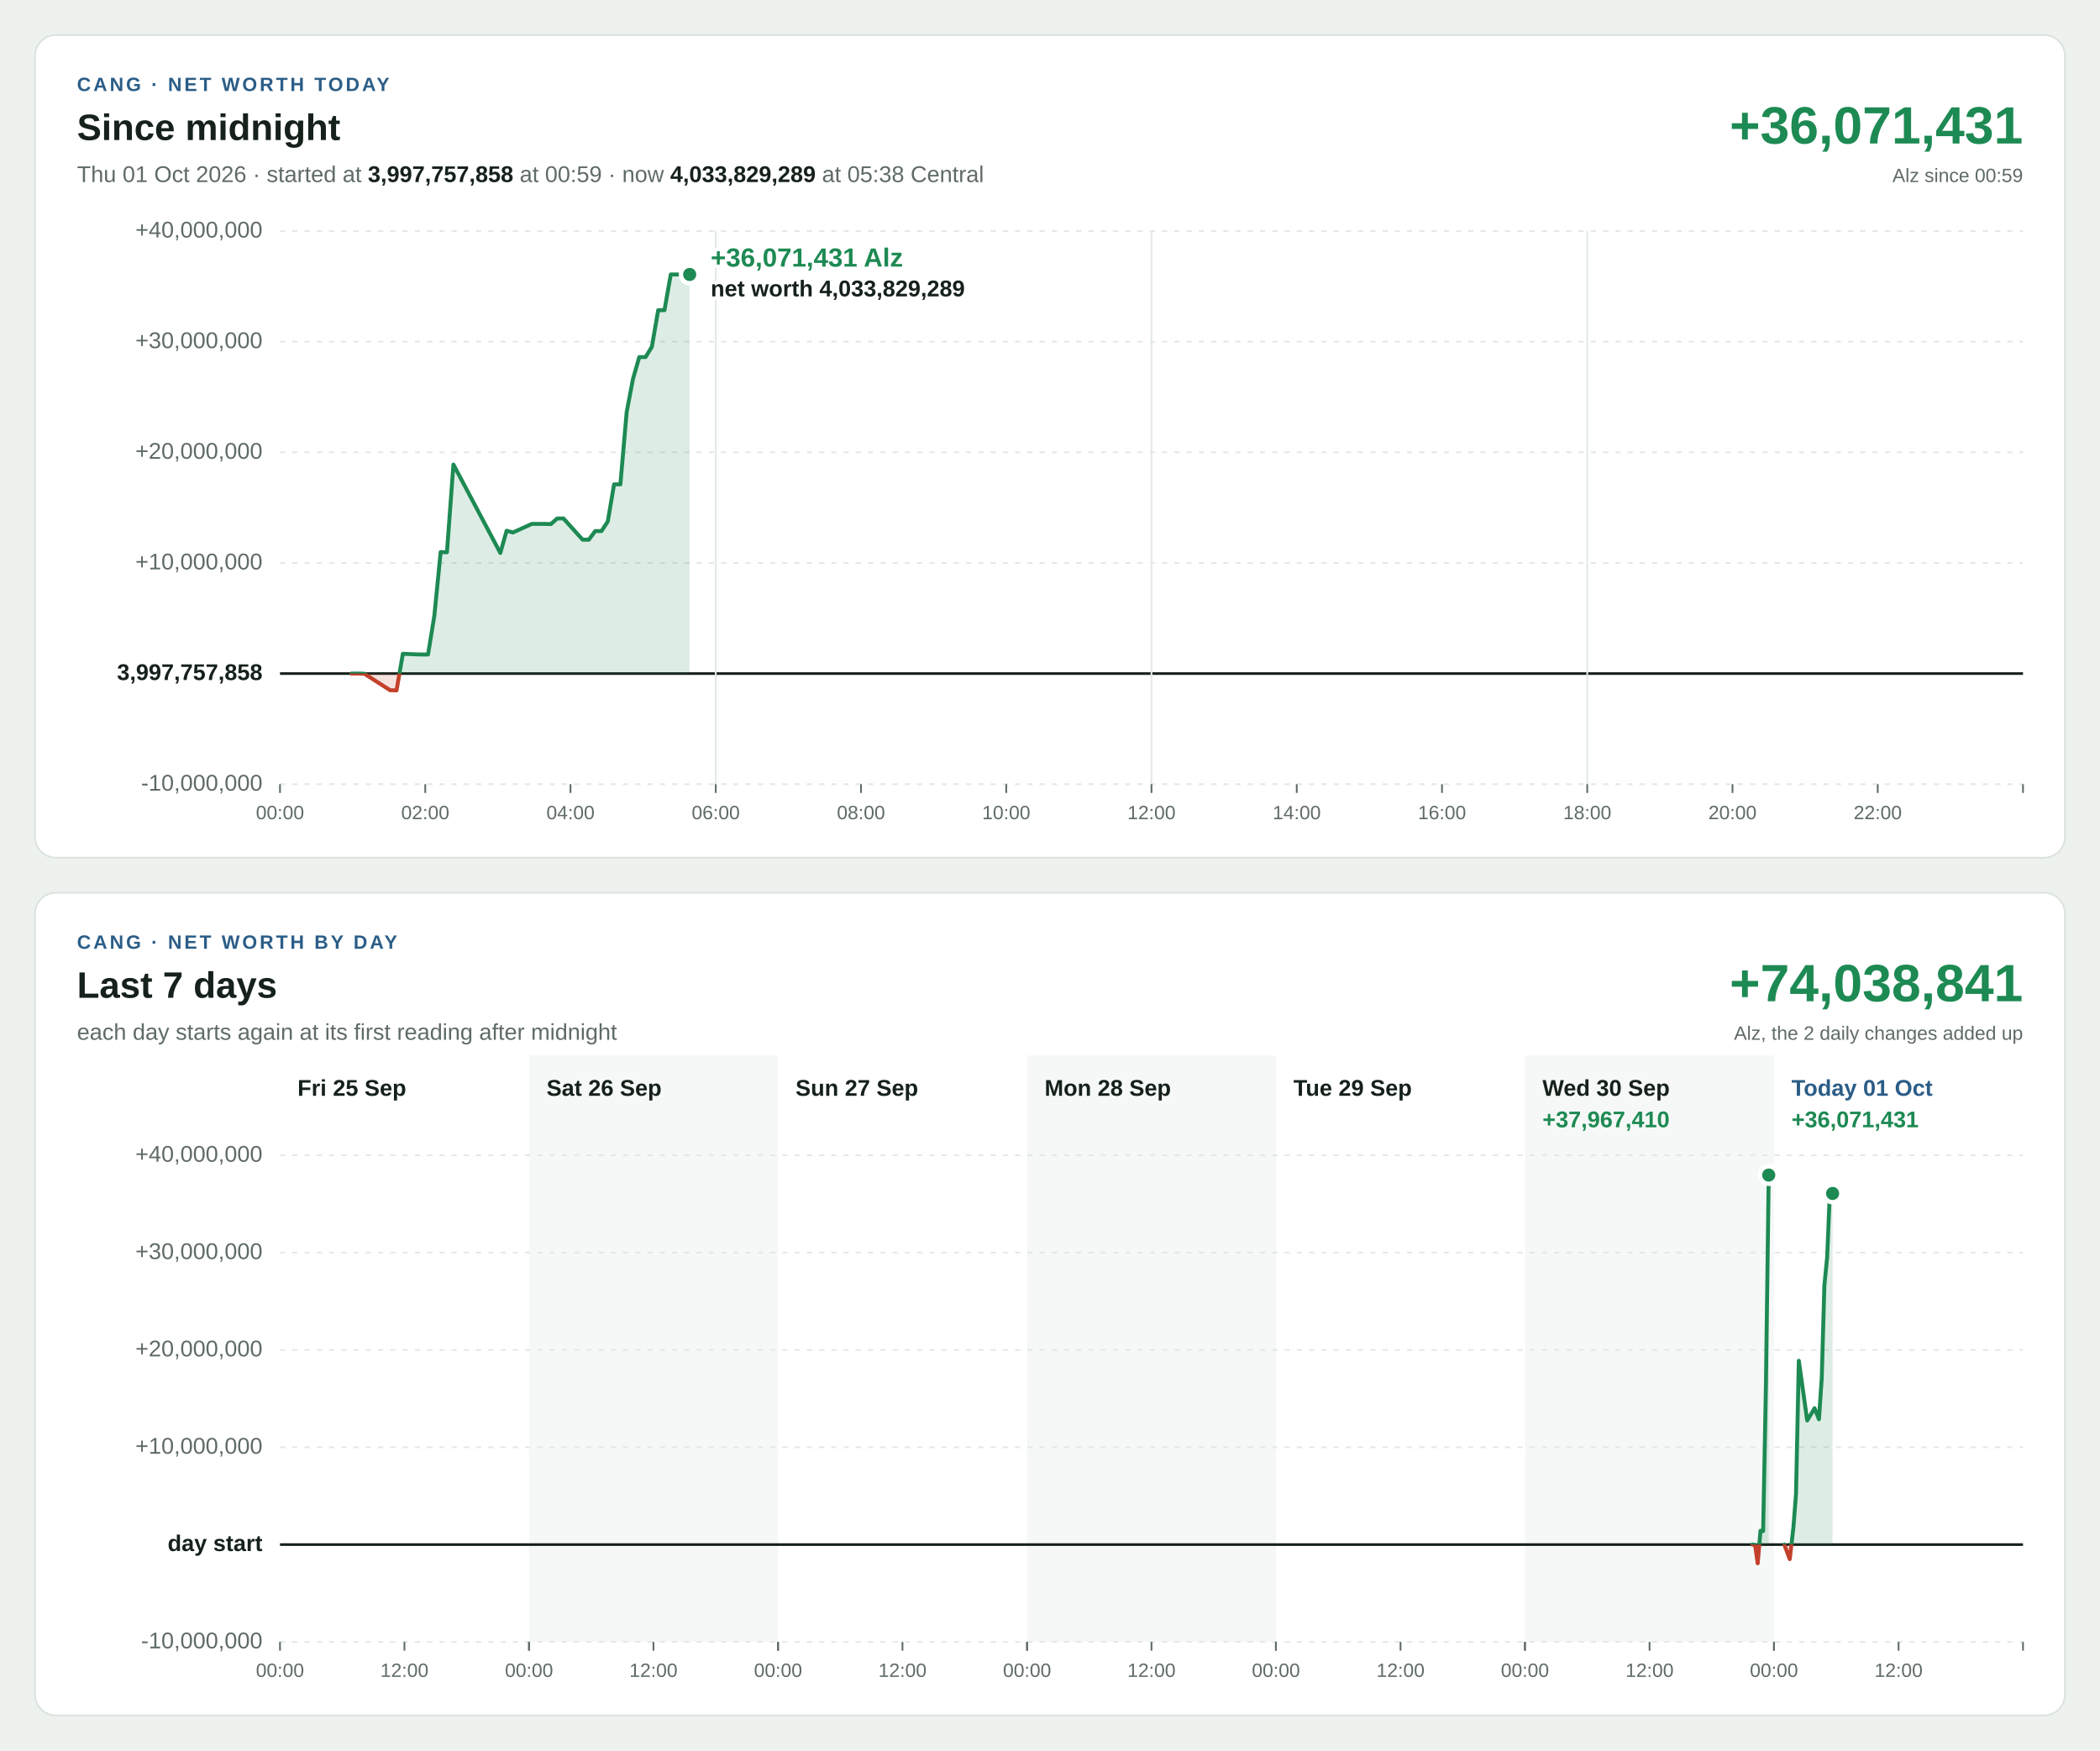
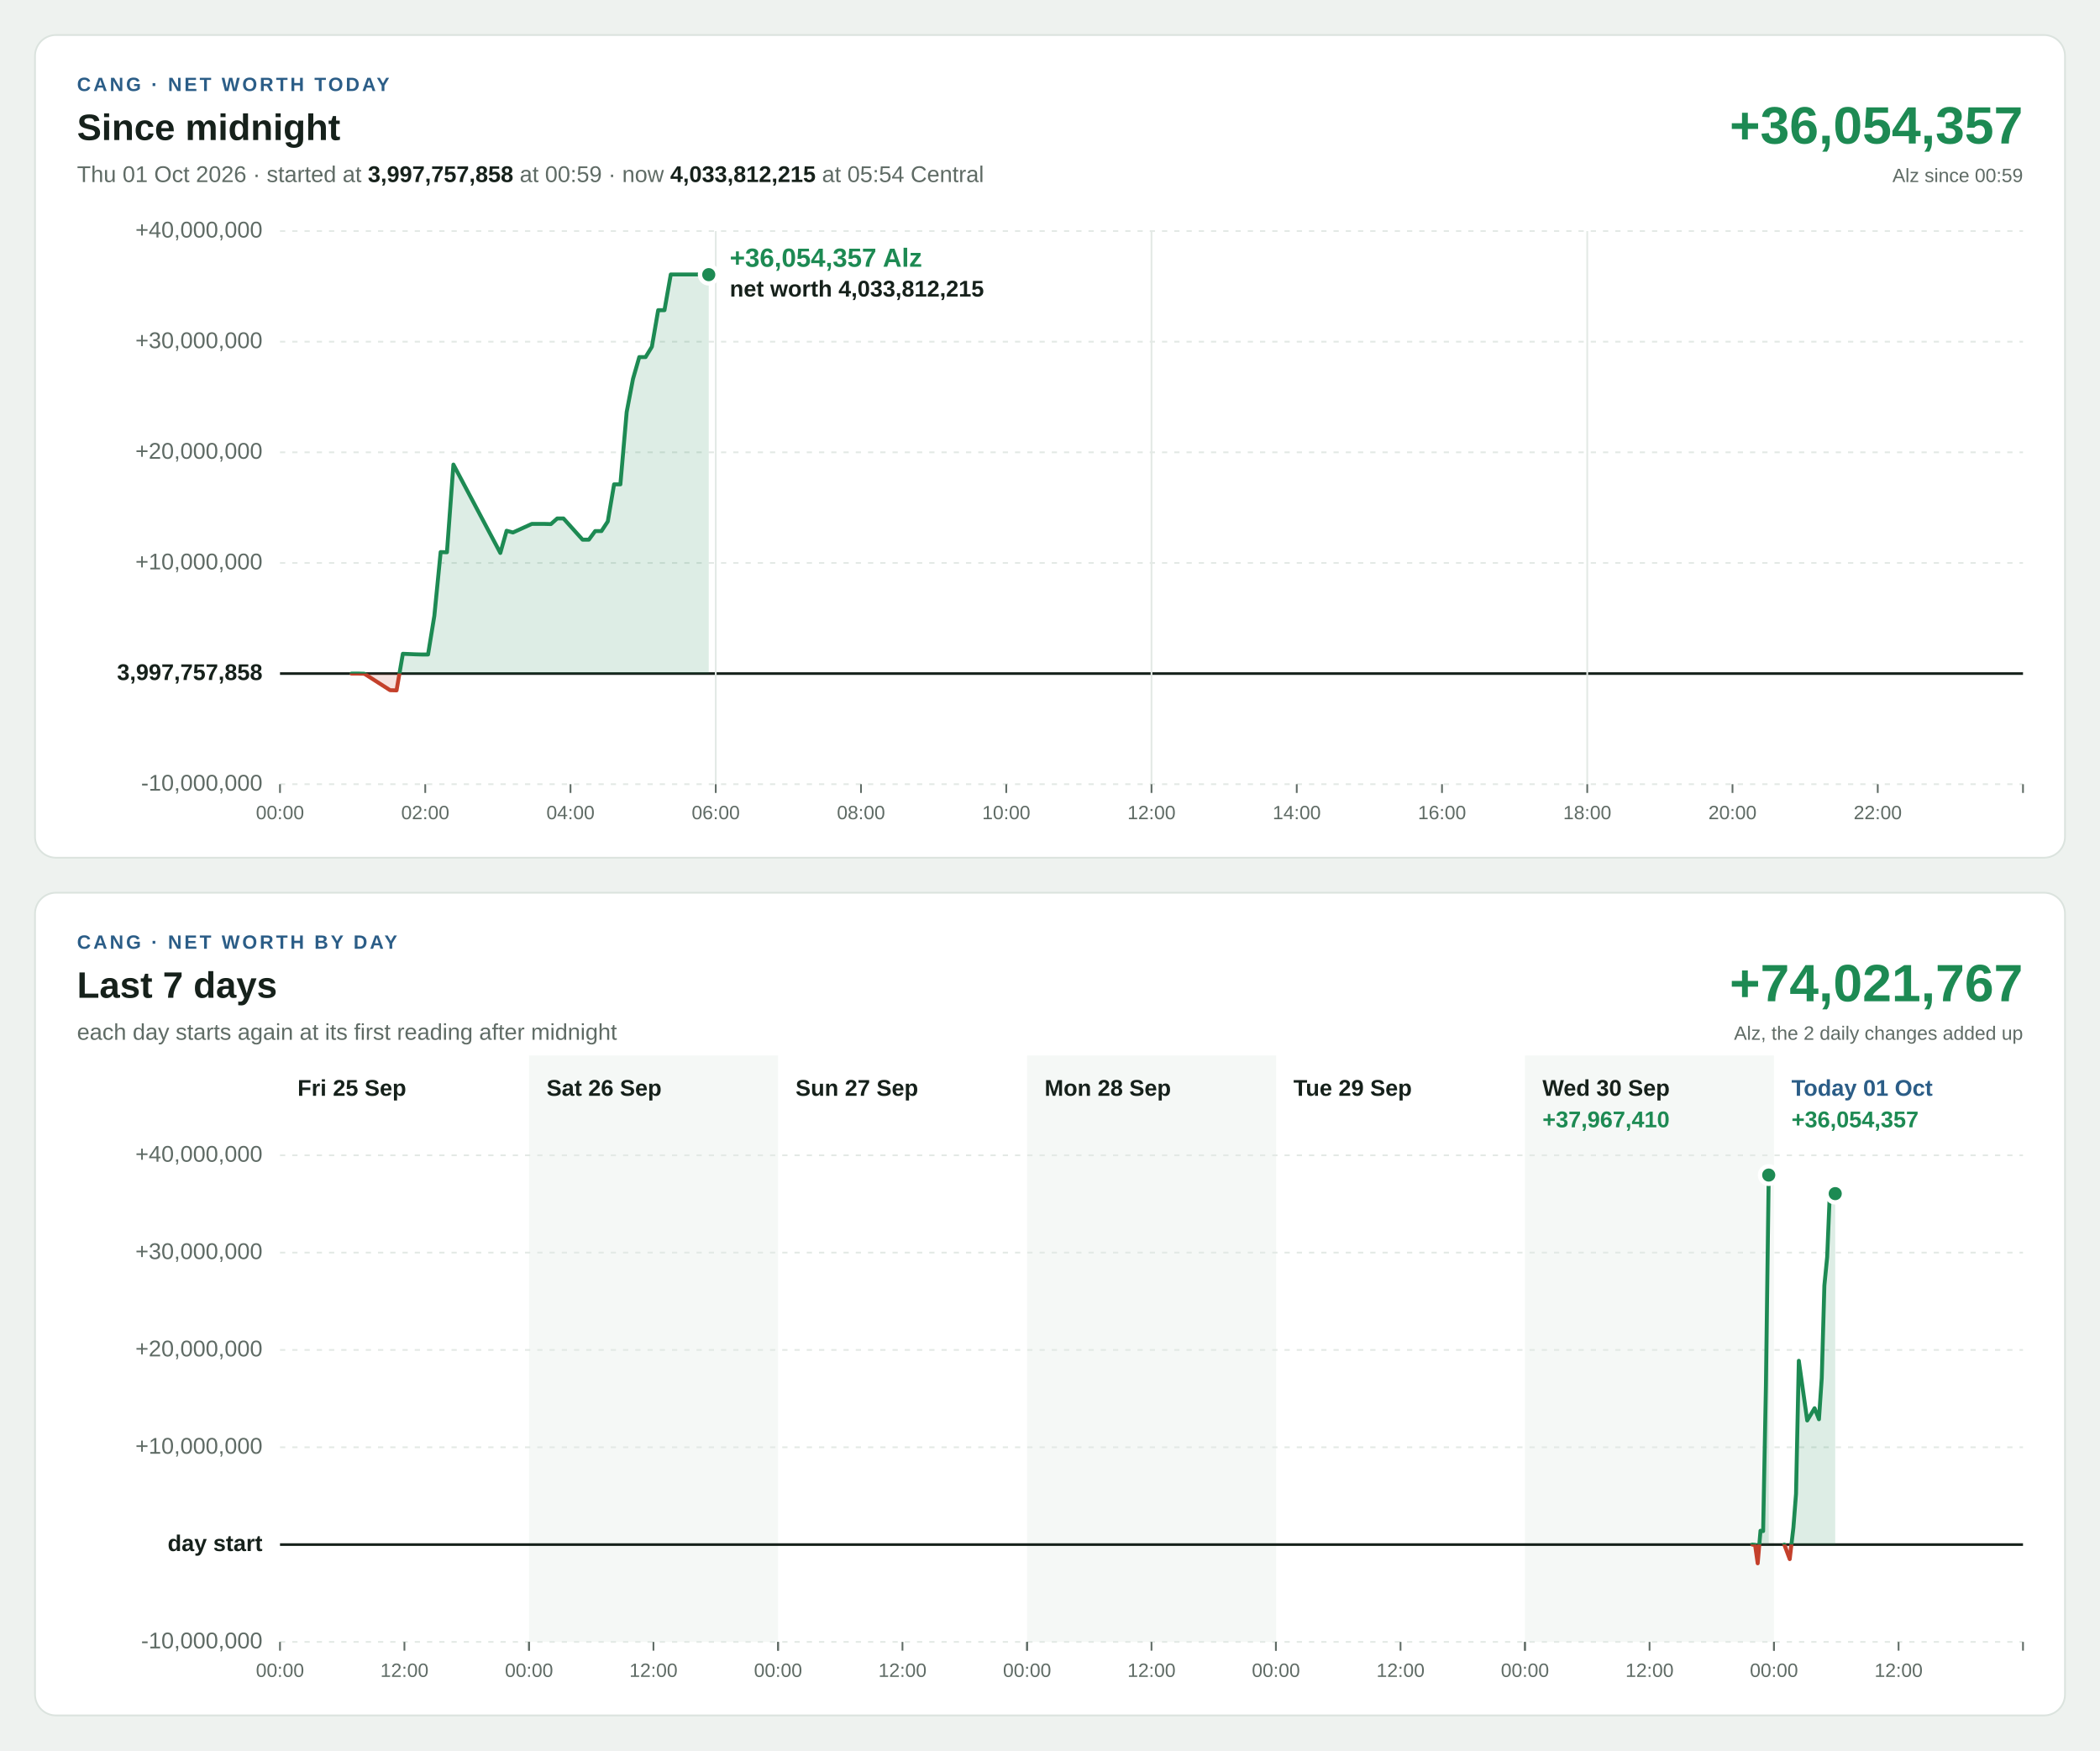
<svg xmlns="http://www.w3.org/2000/svg" width="1200" height="1000" viewBox="0 0 1200 1000" font-family="Segoe UI, Helvetica Neue, Arial, sans-serif" font-size="13" style="font-variant-numeric: tabular-nums">
  <rect width="1200" height="1000" fill="#eef2ef" />
  <g transform="translate(20,20)">
    <rect width="1160" height="470" rx="12" fill="#ffffff" stroke="#dbe3de" />
    <text x="24" y="32" font-size="11" font-weight="700" letter-spacing="1.4" fill="#2b5d87">CANG · NET WORTH TODAY</text>
    <text x="24" y="60" font-size="21" font-weight="700" fill="#16211b">Since midnight</text>
-     <text x="24" y="84" fill="#5f6b65">Thu 01 Oct 2026 · started at <tspan font-weight="700" fill="#16211b">3,997,757,858</tspan> at 00:59 · now <tspan font-weight="700" fill="#16211b">4,033,829,289</tspan> at 05:38 Central</text>
-     <text x="1136" y="62" font-size="30" font-weight="700" text-anchor="end" fill="#1d8a53">+36,071,431</text>
+     <text x="24" y="84" fill="#5f6b65">Thu 01 Oct 2026 · started at <tspan font-weight="700" fill="#16211b">3,997,757,858</tspan> at 00:59 · now <tspan font-weight="700" fill="#16211b">4,033,812,215</tspan> at 05:54 Central</text>
+     <text x="1136" y="62" font-size="30" font-weight="700" text-anchor="end" fill="#1d8a53">+36,054,357</text>
    <text x="1136" y="84" font-size="11" text-anchor="end" fill="#5f6b65">Alz since 00:59</text>
    <line x1="140" x2="1136" y1="428.0" y2="428.0" stroke="#e3e9e5" stroke-width="1" stroke-dasharray="3 4" />
    <text x="130" y="428.0" text-anchor="end" dominant-baseline="middle" font-weight="400" fill="#5f6b65">-10,000,000</text>
    <line x1="140" x2="1136" y1="364.8" y2="364.8" stroke="#16211b" stroke-width="1.5" />
    <text x="130" y="364.8" text-anchor="end" dominant-baseline="middle" font-weight="700" fill="#16211b">3,997,757,858</text>
    <line x1="140" x2="1136" y1="301.6" y2="301.6" stroke="#e3e9e5" stroke-width="1" stroke-dasharray="3 4" />
    <text x="130" y="301.6" text-anchor="end" dominant-baseline="middle" font-weight="400" fill="#5f6b65">+10,000,000</text>
    <line x1="140" x2="1136" y1="238.4" y2="238.4" stroke="#e3e9e5" stroke-width="1" stroke-dasharray="3 4" />
    <text x="130" y="238.4" text-anchor="end" dominant-baseline="middle" font-weight="400" fill="#5f6b65">+20,000,000</text>
    <line x1="140" x2="1136" y1="175.2" y2="175.2" stroke="#e3e9e5" stroke-width="1" stroke-dasharray="3 4" />
    <text x="130" y="175.2" text-anchor="end" dominant-baseline="middle" font-weight="400" fill="#5f6b65">+30,000,000</text>
    <line x1="140" x2="1136" y1="112.0" y2="112.0" stroke="#e3e9e5" stroke-width="1" stroke-dasharray="3 4" />
    <text x="130" y="112.0" text-anchor="end" dominant-baseline="middle" font-weight="400" fill="#5f6b65">+40,000,000</text>
    <line x1="140.0" x2="140.0" y1="428" y2="433" stroke="#5f6b65" stroke-width="1" />
    <text x="140.0" y="448" font-size="11" text-anchor="middle" fill="#5f6b65">00:00</text>
    <line x1="223.0" x2="223.0" y1="428" y2="433" stroke="#5f6b65" stroke-width="1" />
    <text x="223.0" y="448" font-size="11" text-anchor="middle" fill="#5f6b65">02:00</text>
    <line x1="306.0" x2="306.0" y1="428" y2="433" stroke="#5f6b65" stroke-width="1" />
    <text x="306.0" y="448" font-size="11" text-anchor="middle" fill="#5f6b65">04:00</text>
    <line x1="389.0" x2="389.0" y1="112" y2="428" stroke="#e3e9e5" stroke-width="1" />
    <line x1="389.0" x2="389.0" y1="428" y2="433" stroke="#5f6b65" stroke-width="1" />
    <text x="389.0" y="448" font-size="11" text-anchor="middle" fill="#5f6b65">06:00</text>
    <line x1="472.0" x2="472.0" y1="428" y2="433" stroke="#5f6b65" stroke-width="1" />
    <text x="472.0" y="448" font-size="11" text-anchor="middle" fill="#5f6b65">08:00</text>
    <line x1="555.0" x2="555.0" y1="428" y2="433" stroke="#5f6b65" stroke-width="1" />
    <text x="555.0" y="448" font-size="11" text-anchor="middle" fill="#5f6b65">10:00</text>
    <line x1="638.0" x2="638.0" y1="112" y2="428" stroke="#e3e9e5" stroke-width="1" />
    <line x1="638.0" x2="638.0" y1="428" y2="433" stroke="#5f6b65" stroke-width="1" />
    <text x="638.0" y="448" font-size="11" text-anchor="middle" fill="#5f6b65">12:00</text>
    <line x1="721.0" x2="721.0" y1="428" y2="433" stroke="#5f6b65" stroke-width="1" />
    <text x="721.0" y="448" font-size="11" text-anchor="middle" fill="#5f6b65">14:00</text>
    <line x1="804.0" x2="804.0" y1="428" y2="433" stroke="#5f6b65" stroke-width="1" />
    <text x="804.0" y="448" font-size="11" text-anchor="middle" fill="#5f6b65">16:00</text>
    <line x1="887.0" x2="887.0" y1="112" y2="428" stroke="#e3e9e5" stroke-width="1" />
    <line x1="887.0" x2="887.0" y1="428" y2="433" stroke="#5f6b65" stroke-width="1" />
    <text x="887.0" y="448" font-size="11" text-anchor="middle" fill="#5f6b65">18:00</text>
    <line x1="970.0" x2="970.0" y1="428" y2="433" stroke="#5f6b65" stroke-width="1" />
    <text x="970.0" y="448" font-size="11" text-anchor="middle" fill="#5f6b65">20:00</text>
    <line x1="1053.0" x2="1053.0" y1="428" y2="433" stroke="#5f6b65" stroke-width="1" />
    <text x="1053.0" y="448" font-size="11" text-anchor="middle" fill="#5f6b65">22:00</text>
    <line x1="1136.0" x2="1136.0" y1="428" y2="433" stroke="#5f6b65" stroke-width="1" />
    <defs>
-       <path id="shape-today" d="M180.9 364.8L180.9 364.8L184.6 364.8L188.2 364.9L202.9 374.3L206.6 374.4L210.2 353.5L217.3 353.8L220.9 353.9L224.6 353.9L228.2 331.8L231.8 295.4L235.4 295.5L239.1 245.4L265.9 295.9L269.5 283.2L273.1 284.2L283.9 279.3L287.5 279.3L291.2 279.3L294.8 279.4L298.4 276.2L302.0 276.2L312.9 288.3L316.5 288.3L320.1 283.4L323.7 283.4L327.3 277.9L330.9 256.7L334.5 256.7L338.1 215.4L341.7 196.5L345.3 184.0L348.9 184.0L352.5 178.1L356.1 157.2L359.7 157.2L363.3 136.8L367.0 136.8L370.5 136.8L374.1 136.8L374.1 364.8Z" />
-       <path id="line-today" d="M180.9 364.8L184.6 364.8L188.2 364.9L202.9 374.3L206.6 374.4L210.2 353.5L217.3 353.8L220.9 353.9L224.6 353.9L228.2 331.8L231.8 295.4L235.4 295.5L239.1 245.4L265.9 295.9L269.5 283.2L273.1 284.2L283.9 279.3L287.5 279.3L291.2 279.3L294.8 279.4L298.4 276.2L302.0 276.2L312.9 288.3L316.5 288.3L320.1 283.4L323.7 283.4L327.3 277.9L330.9 256.7L334.5 256.7L338.1 215.4L341.7 196.5L345.3 184.0L348.9 184.0L352.5 178.1L356.1 157.2L359.7 157.2L363.3 136.8L367.0 136.8L370.5 136.8L374.1 136.8" />
+       <path id="shape-today" d="M180.9 364.8L180.9 364.8L184.6 364.8L188.2 364.9L202.9 374.3L206.6 374.4L210.2 353.5L217.3 353.8L220.9 353.9L224.6 353.9L228.2 331.8L231.8 295.4L235.4 295.5L239.1 245.4L265.9 295.9L269.5 283.2L273.1 284.2L283.9 279.3L287.5 279.3L291.2 279.3L294.8 279.4L298.4 276.2L302.0 276.2L312.9 288.3L316.5 288.3L320.1 283.4L323.7 283.4L327.3 277.9L330.9 256.7L334.5 256.7L338.1 215.4L341.7 196.5L345.3 184.0L348.9 184.0L352.5 178.1L356.1 157.2L359.7 157.2L363.3 136.8L367.0 136.8L370.5 136.8L374.1 136.8L377.8 136.8L381.4 136.8L385.0 136.9L385.0 364.8Z" />
+       <path id="line-today" d="M180.9 364.8L184.6 364.8L188.2 364.9L202.9 374.3L206.6 374.4L210.2 353.5L217.3 353.8L220.9 353.9L224.6 353.9L228.2 331.8L231.8 295.4L235.4 295.5L239.1 245.4L265.9 295.9L269.5 283.2L273.1 284.2L283.9 279.3L287.5 279.3L291.2 279.3L294.8 279.4L298.4 276.2L302.0 276.2L312.9 288.3L316.5 288.3L320.1 283.4L323.7 283.4L327.3 277.9L330.9 256.7L334.5 256.7L338.1 215.4L341.7 196.5L345.3 184.0L348.9 184.0L352.5 178.1L356.1 157.2L359.7 157.2L363.3 136.8L367.0 136.8L370.5 136.8L374.1 136.8L377.8 136.8L381.4 136.8L385.0 136.9" />
      <clipPath id="up-today">
        <rect x="140" y="112" width="996" height="252.8" />
      </clipPath>
      <clipPath id="down-today">
        <rect x="140" y="364.8" width="996" height="63.2" />
      </clipPath>
    </defs>
    <use href="#shape-today" fill="#1d8a53" fill-opacity="0.15" clip-path="url(#up-today)" />
    <use href="#line-today" fill="none" stroke="#1d8a53" stroke-width="2.25" stroke-linejoin="round" stroke-linecap="round" clip-path="url(#up-today)" />
    <use href="#shape-today" fill="#c4402b" fill-opacity="0.15" clip-path="url(#down-today)" />
    <use href="#line-today" fill="none" stroke="#c4402b" stroke-width="2.25" stroke-linejoin="round" stroke-linecap="round" clip-path="url(#down-today)" />
-     <circle cx="374.1" cy="136.8" r="5" fill="#1d8a53" stroke="#ffffff" stroke-width="2.5" />
-     <text x="386.1" y="132.3" text-anchor="start" font-size="15" font-weight="700" fill="#1d8a53" stroke="#ffffff" stroke-width="4" stroke-linejoin="round" paint-order="stroke">+36,071,431 Alz</text>
-     <text x="386.1" y="149.3" text-anchor="start" font-size="13" font-weight="600" fill="#16211b" stroke="#ffffff" stroke-width="4" stroke-linejoin="round" paint-order="stroke">net worth 4,033,829,289</text>
+     <circle cx="385.0" cy="136.9" r="5" fill="#1d8a53" stroke="#ffffff" stroke-width="2.5" />
+     <text x="397.0" y="132.4" text-anchor="start" font-size="15" font-weight="700" fill="#1d8a53" stroke="#ffffff" stroke-width="4" stroke-linejoin="round" paint-order="stroke">+36,054,357 Alz</text>
+     <text x="397.0" y="149.4" text-anchor="start" font-size="13" font-weight="600" fill="#16211b" stroke="#ffffff" stroke-width="4" stroke-linejoin="round" paint-order="stroke">net worth 4,033,812,215</text>
  </g>
  <g transform="translate(20,510)">
    <rect width="1160" height="470" rx="12" fill="#ffffff" stroke="#dbe3de" />
    <text x="24" y="32" font-size="11" font-weight="700" letter-spacing="1.4" fill="#2b5d87">CANG · NET WORTH BY DAY</text>
    <text x="24" y="60" font-size="21" font-weight="700" fill="#16211b">Last 7 days</text>
    <text x="24" y="84" fill="#5f6b65">each day starts again at its first reading after midnight</text>
-     <text x="1136" y="62" font-size="30" font-weight="700" text-anchor="end" fill="#1d8a53">+74,038,841</text>
+     <text x="1136" y="62" font-size="30" font-weight="700" text-anchor="end" fill="#1d8a53">+74,021,767</text>
    <text x="1136" y="84" font-size="11" text-anchor="end" fill="#5f6b65">Alz, the 2 daily changes added up</text>
    <rect x="282.3" y="93" width="142.3" height="335" fill="#f5f8f6" />
    <rect x="566.9" y="93" width="142.3" height="335" fill="#f5f8f6" />
    <rect x="851.4" y="93" width="142.3" height="335" fill="#f5f8f6" />
    <line x1="140" x2="1136" y1="428.0" y2="428.0" stroke="#e3e9e5" stroke-width="1" stroke-dasharray="3 4" />
    <text x="130" y="428.0" text-anchor="end" dominant-baseline="middle" font-weight="400" fill="#5f6b65">-10,000,000</text>
    <line x1="140" x2="1136" y1="372.4" y2="372.4" stroke="#16211b" stroke-width="1.5" />
    <text x="130" y="372.4" text-anchor="end" dominant-baseline="middle" font-weight="700" fill="#16211b">day start</text>
    <line x1="140" x2="1136" y1="316.8" y2="316.8" stroke="#e3e9e5" stroke-width="1" stroke-dasharray="3 4" />
    <text x="130" y="316.8" text-anchor="end" dominant-baseline="middle" font-weight="400" fill="#5f6b65">+10,000,000</text>
    <line x1="140" x2="1136" y1="261.2" y2="261.2" stroke="#e3e9e5" stroke-width="1" stroke-dasharray="3 4" />
    <text x="130" y="261.2" text-anchor="end" dominant-baseline="middle" font-weight="400" fill="#5f6b65">+20,000,000</text>
    <line x1="140" x2="1136" y1="205.6" y2="205.6" stroke="#e3e9e5" stroke-width="1" stroke-dasharray="3 4" />
    <text x="130" y="205.6" text-anchor="end" dominant-baseline="middle" font-weight="400" fill="#5f6b65">+30,000,000</text>
    <line x1="140" x2="1136" y1="150.0" y2="150.0" stroke="#e3e9e5" stroke-width="1" stroke-dasharray="3 4" />
    <text x="130" y="150.0" text-anchor="end" dominant-baseline="middle" font-weight="400" fill="#5f6b65">+40,000,000</text>
    <text x="150.0" y="116" font-weight="700" fill="#16211b">Fri 25 Sep</text>
    <line x1="140.0" x2="140.0" y1="428" y2="433" stroke="#5f6b65" stroke-width="1" />
    <text x="140.0" y="448" font-size="11" text-anchor="middle" fill="#5f6b65">00:00</text>
    <line x1="211.1" x2="211.1" y1="428" y2="433" stroke="#5f6b65" stroke-width="1" />
    <text x="211.1" y="448" font-size="11" text-anchor="middle" fill="#5f6b65">12:00</text>
    <line x1="282.3" x2="282.3" y1="428" y2="433" stroke="#5f6b65" stroke-width="1" />
    <text x="292.3" y="116" font-weight="700" fill="#16211b">Sat 26 Sep</text>
    <line x1="282.3" x2="282.3" y1="428" y2="433" stroke="#5f6b65" stroke-width="1" />
    <text x="282.3" y="448" font-size="11" text-anchor="middle" fill="#5f6b65">00:00</text>
    <line x1="353.4" x2="353.4" y1="428" y2="433" stroke="#5f6b65" stroke-width="1" />
    <text x="353.4" y="448" font-size="11" text-anchor="middle" fill="#5f6b65">12:00</text>
    <line x1="424.6" x2="424.6" y1="428" y2="433" stroke="#5f6b65" stroke-width="1" />
    <text x="434.6" y="116" font-weight="700" fill="#16211b">Sun 27 Sep</text>
    <line x1="424.6" x2="424.6" y1="428" y2="433" stroke="#5f6b65" stroke-width="1" />
    <text x="424.6" y="448" font-size="11" text-anchor="middle" fill="#5f6b65">00:00</text>
    <line x1="495.7" x2="495.7" y1="428" y2="433" stroke="#5f6b65" stroke-width="1" />
    <text x="495.7" y="448" font-size="11" text-anchor="middle" fill="#5f6b65">12:00</text>
    <line x1="566.9" x2="566.9" y1="428" y2="433" stroke="#5f6b65" stroke-width="1" />
    <text x="576.9" y="116" font-weight="700" fill="#16211b">Mon 28 Sep</text>
    <line x1="566.9" x2="566.9" y1="428" y2="433" stroke="#5f6b65" stroke-width="1" />
    <text x="566.9" y="448" font-size="11" text-anchor="middle" fill="#5f6b65">00:00</text>
    <line x1="638.0" x2="638.0" y1="428" y2="433" stroke="#5f6b65" stroke-width="1" />
    <text x="638.0" y="448" font-size="11" text-anchor="middle" fill="#5f6b65">12:00</text>
    <line x1="709.1" x2="709.1" y1="428" y2="433" stroke="#5f6b65" stroke-width="1" />
    <text x="719.1" y="116" font-weight="700" fill="#16211b">Tue 29 Sep</text>
    <line x1="709.1" x2="709.1" y1="428" y2="433" stroke="#5f6b65" stroke-width="1" />
    <text x="709.1" y="448" font-size="11" text-anchor="middle" fill="#5f6b65">00:00</text>
    <line x1="780.3" x2="780.3" y1="428" y2="433" stroke="#5f6b65" stroke-width="1" />
    <text x="780.3" y="448" font-size="11" text-anchor="middle" fill="#5f6b65">12:00</text>
    <line x1="851.4" x2="851.4" y1="428" y2="433" stroke="#5f6b65" stroke-width="1" />
    <text x="861.4" y="116" font-weight="700" fill="#16211b">Wed 30 Sep</text>
    <line x1="851.4" x2="851.4" y1="428" y2="433" stroke="#5f6b65" stroke-width="1" />
    <text x="851.4" y="448" font-size="11" text-anchor="middle" fill="#5f6b65">00:00</text>
    <line x1="922.6" x2="922.6" y1="428" y2="433" stroke="#5f6b65" stroke-width="1" />
    <text x="922.6" y="448" font-size="11" text-anchor="middle" fill="#5f6b65">12:00</text>
    <line x1="993.7" x2="993.7" y1="428" y2="433" stroke="#5f6b65" stroke-width="1" />
    <text x="861.4" y="134" font-weight="700" fill="#1d8a53">+37,967,410</text>
    <defs>
      <path id="shape-day5" d="M981.3 372.4L981.3 372.4L982.9 372.6L984.4 383.1L986.0 364.5L987.5 364.7L989.1 281.4L990.7 161.3L990.7 372.4Z" />
      <path id="line-day5" d="M981.3 372.4L982.9 372.6L984.4 383.1L986.0 364.5L987.5 364.7L989.1 281.4L990.7 161.3" />
      <clipPath id="up-day5">
        <rect x="140" y="150" width="996" height="222.4" />
      </clipPath>
      <clipPath id="down-day5">
        <rect x="140" y="372.4" width="996" height="55.6" />
      </clipPath>
    </defs>
    <use href="#shape-day5" fill="#1d8a53" fill-opacity="0.15" clip-path="url(#up-day5)" />
    <use href="#line-day5" fill="none" stroke="#1d8a53" stroke-width="2.25" stroke-linejoin="round" stroke-linecap="round" clip-path="url(#up-day5)" />
    <use href="#shape-day5" fill="#c4402b" fill-opacity="0.15" clip-path="url(#down-day5)" />
    <use href="#line-day5" fill="none" stroke="#c4402b" stroke-width="2.25" stroke-linejoin="round" stroke-linecap="round" clip-path="url(#down-day5)" />
    <circle cx="990.7" cy="161.3" r="5" fill="#1d8a53" stroke="#ffffff" stroke-width="2.5" />
    <text x="1003.7" y="116" font-weight="700" fill="#2b5d87">Today 01 Oct</text>
    <line x1="993.7" x2="993.7" y1="428" y2="433" stroke="#5f6b65" stroke-width="1" />
    <text x="993.7" y="448" font-size="11" text-anchor="middle" fill="#5f6b65">00:00</text>
    <line x1="1064.9" x2="1064.9" y1="428" y2="433" stroke="#5f6b65" stroke-width="1" />
    <text x="1064.9" y="448" font-size="11" text-anchor="middle" fill="#5f6b65">12:00</text>
    <line x1="1136.0" x2="1136.0" y1="428" y2="433" stroke="#5f6b65" stroke-width="1" />
-     <text x="1003.7" y="134" font-weight="700" fill="#1d8a53">+36,071,431</text>
+     <text x="1003.7" y="134" font-weight="700" fill="#1d8a53">+36,054,357</text>
    <defs>
-       <path id="shape-day6" d="M999.6 372.4L999.6 372.4L1002.7 380.7L1004.8 362.7L1006.3 343.4L1007.9 267.4L1012.7 301.5L1015.3 297.2L1016.9 294.5L1019.4 300.8L1021.0 277.3L1022.5 224.4L1024.1 208.1L1025.6 171.8L1027.2 171.8L1027.2 372.4Z" />
-       <path id="line-day6" d="M999.6 372.4L1002.7 380.7L1004.8 362.7L1006.3 343.4L1007.9 267.4L1012.7 301.5L1015.3 297.2L1016.9 294.5L1019.4 300.8L1021.0 277.3L1022.5 224.4L1024.1 208.1L1025.6 171.8L1027.2 171.8" />
+       <path id="shape-day6" d="M999.6 372.4L999.6 372.4L1002.7 380.7L1004.8 362.7L1006.3 343.4L1007.9 267.4L1012.7 301.5L1015.3 297.2L1016.9 294.5L1019.4 300.8L1021.0 277.3L1022.5 224.4L1024.1 208.1L1025.6 171.8L1027.2 171.8L1028.7 171.9L1028.7 372.4Z" />
+       <path id="line-day6" d="M999.6 372.4L1002.7 380.7L1004.8 362.7L1006.3 343.4L1007.9 267.4L1012.7 301.5L1015.3 297.2L1016.9 294.5L1019.4 300.8L1021.0 277.3L1022.5 224.4L1024.1 208.1L1025.6 171.8L1027.2 171.8L1028.7 171.9" />
      <clipPath id="up-day6">
        <rect x="140" y="150" width="996" height="222.4" />
      </clipPath>
      <clipPath id="down-day6">
        <rect x="140" y="372.4" width="996" height="55.6" />
      </clipPath>
    </defs>
    <use href="#shape-day6" fill="#1d8a53" fill-opacity="0.15" clip-path="url(#up-day6)" />
    <use href="#line-day6" fill="none" stroke="#1d8a53" stroke-width="2.25" stroke-linejoin="round" stroke-linecap="round" clip-path="url(#up-day6)" />
    <use href="#shape-day6" fill="#c4402b" fill-opacity="0.15" clip-path="url(#down-day6)" />
    <use href="#line-day6" fill="none" stroke="#c4402b" stroke-width="2.25" stroke-linejoin="round" stroke-linecap="round" clip-path="url(#down-day6)" />
-     <circle cx="1027.2" cy="171.8" r="5" fill="#1d8a53" stroke="#ffffff" stroke-width="2.5" />
+     <circle cx="1028.7" cy="171.9" r="5" fill="#1d8a53" stroke="#ffffff" stroke-width="2.5" />
  </g>
</svg>
